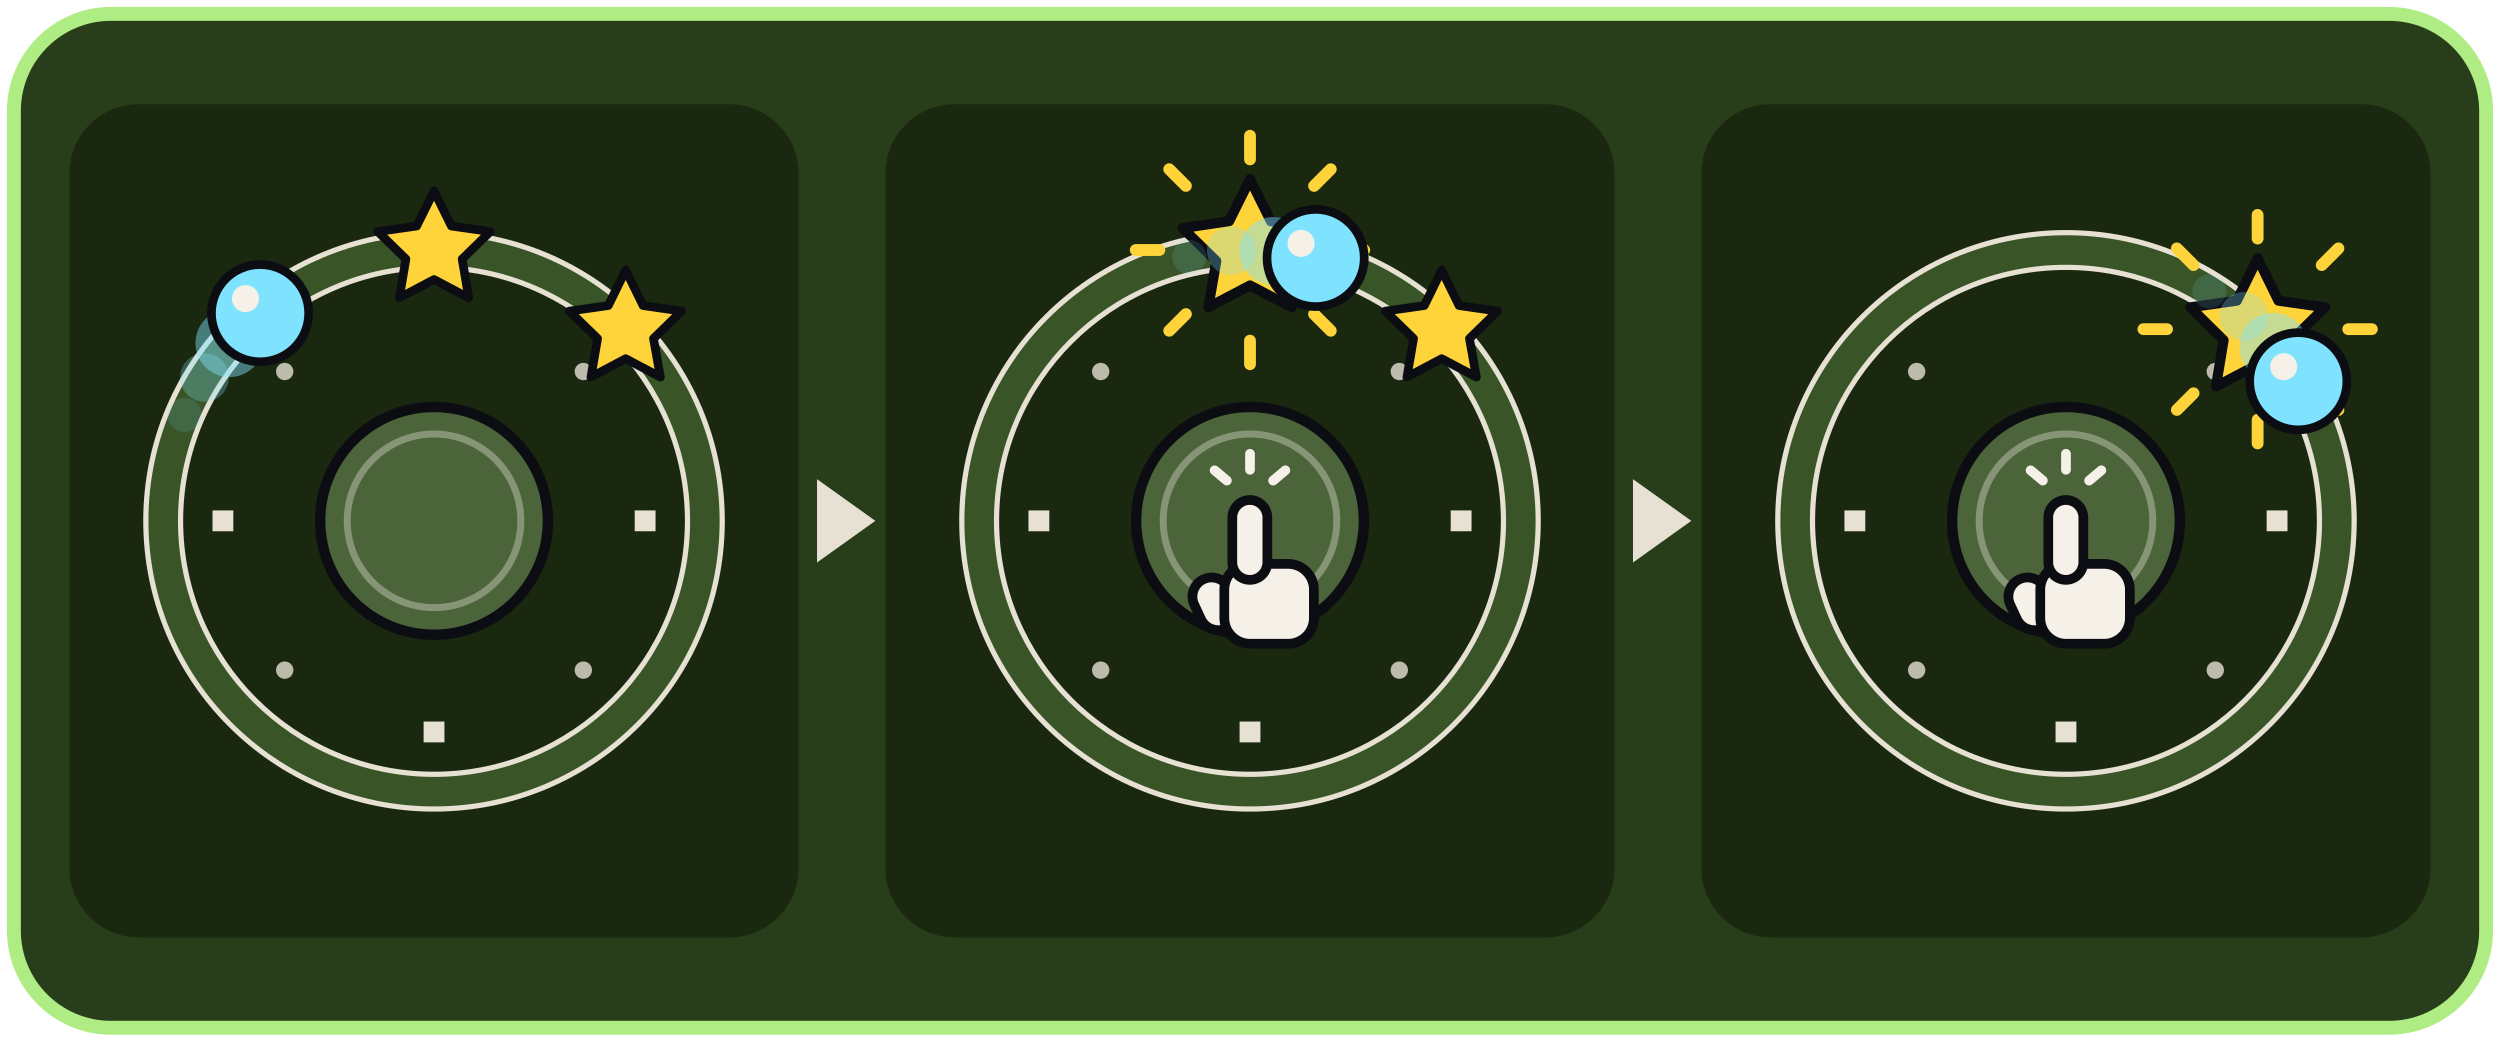
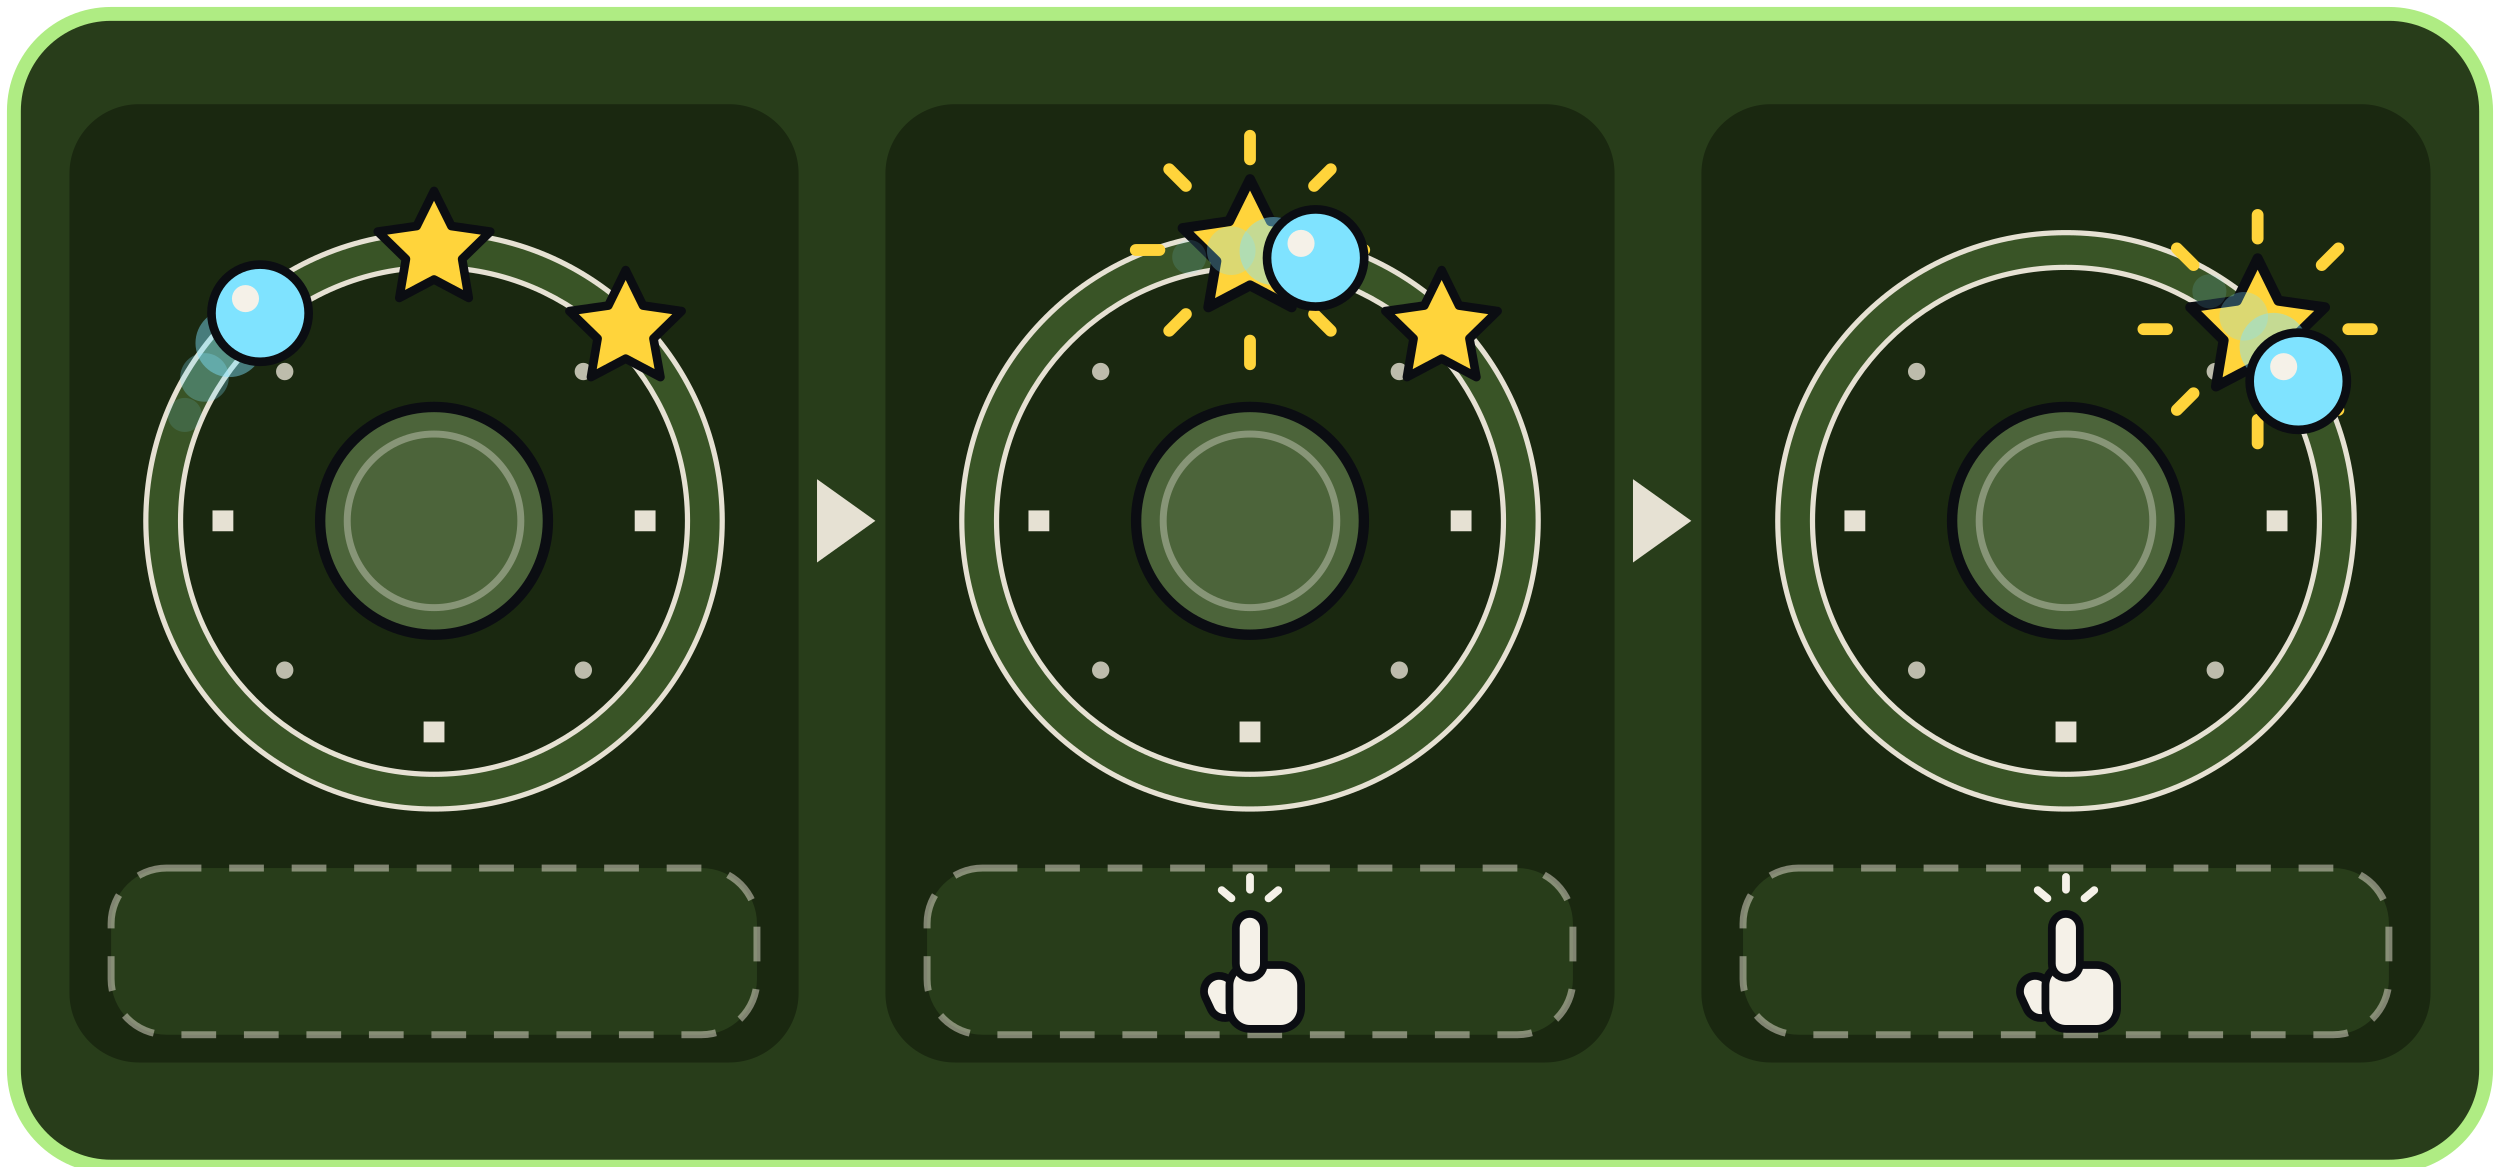
- <svg xmlns="http://www.w3.org/2000/svg" viewBox="0 0 720 300" width="720" height="300" font-family="sans-serif">
-   <rect x="4" y="4" width="712" height="292" rx="28" fill="#283D1A" stroke="#AFEC83" stroke-width="4" />
-   <rect x="20" y="30" width="210" height="240" rx="20" fill="#1A2810" />
+ <svg xmlns="http://www.w3.org/2000/svg" viewBox="0 0 720 336" width="720" height="336" font-family="sans-serif">
+   <rect x="4" y="4" width="712" height="332" rx="28" fill="#283D1A" stroke="#AFEC83" stroke-width="4" />
+   <rect x="20" y="30" width="210" height="276" rx="20" fill="#1A2810" />
+   <rect x="32" y="250" width="186" height="48" rx="16" fill="#283D1A" stroke="#E6E1D3" stroke-opacity="0.5" stroke-width="2" stroke-dasharray="10 8" />
  <circle cx="125" cy="150" r="78" fill="none" stroke="#395426" stroke-width="10" />
  <circle cx="125" cy="150" r="83" fill="none" stroke="#E6E1D3" stroke-width="1.5" />
  <circle cx="125" cy="150" r="73" fill="none" stroke="#E6E1D3" stroke-width="1.5" />
  <rect x="182.8" y="147" width="6" height="6" fill="#E6E1D3" transform="rotate(90 185.8 150)" />
  <rect x="122" y="207.8" width="6" height="6" fill="#E6E1D3" transform="rotate(180 125 210.8)" />
  <rect x="61.2" y="147" width="6" height="6" fill="#E6E1D3" transform="rotate(270 64.2 150)" />
  <circle cx="168" cy="107" r="2.5" fill="#E6E1D3" opacity="0.8" />
  <circle cx="168" cy="193" r="2.5" fill="#E6E1D3" opacity="0.8" />
  <circle cx="82" cy="193" r="2.5" fill="#E6E1D3" opacity="0.8" />
  <circle cx="82" cy="107" r="2.5" fill="#E6E1D3" opacity="0.8" />
  <circle cx="125" cy="150" r="32.8" fill="#4C643A" stroke="#0B0D12" stroke-width="3" />
  <circle cx="125" cy="150" r="25" fill="none" stroke="#F5F1E8" stroke-opacity="0.35" stroke-width="2" />
  <polygon points="125,55 130,65.1 141.2,66.7 133.1,74.6 135,85.8 125,80.5 115,85.8 116.9,74.6 108.8,66.7 120,65.1" fill="#FFD43B" stroke="#0B0D12" stroke-width="2.5" stroke-linejoin="round" />
  <polygon points="180.2,77.8 185.2,88 196.3,89.6 188.2,97.5 190.2,108.6 180.2,103.3 170.2,108.6 172.1,97.5 164,89.6 175.2,88" fill="#FFD43B" stroke="#0B0D12" stroke-width="2.5" stroke-linejoin="round" />
  <circle cx="53.2" cy="119.5" r="4.9" fill="#7FE3FF" opacity="0.14" />
  <circle cx="58.9" cy="108.7" r="7" fill="#7FE3FF" opacity="0.28" />
  <circle cx="66.1" cy="98.8" r="9.8" fill="#7FE3FF" opacity="0.45" />
  <circle cx="74.9" cy="90.2" r="14" fill="#7FE3FF" stroke="#0B0D12" stroke-width="2.5" />
  <circle cx="70.7" cy="86" r="3.9" fill="#F5F1E8" />
  <polygon points="235.3,138 252.1,150 235.3,162" fill="#E6E1D3" />
-   <rect x="255" y="30" width="210" height="240" rx="20" fill="#1A2810" />
+   <rect x="255" y="30" width="210" height="276" rx="20" fill="#1A2810" />
+   <rect x="267" y="250" width="186" height="48" rx="16" fill="#283D1A" stroke="#E6E1D3" stroke-opacity="0.5" stroke-width="2" stroke-dasharray="10 8" />
  <circle cx="360" cy="150" r="78" fill="none" stroke="#395426" stroke-width="10" />
  <circle cx="360" cy="150" r="83" fill="none" stroke="#E6E1D3" stroke-width="1.5" />
  <circle cx="360" cy="150" r="73" fill="none" stroke="#E6E1D3" stroke-width="1.5" />
  <rect x="417.8" y="147" width="6" height="6" fill="#E6E1D3" transform="rotate(90 420.8 150)" />
  <rect x="357" y="207.8" width="6" height="6" fill="#E6E1D3" transform="rotate(180 360 210.8)" />
  <rect x="296.2" y="147" width="6" height="6" fill="#E6E1D3" transform="rotate(270 299.2 150)" />
  <circle cx="403" cy="107" r="2.5" fill="#E6E1D3" opacity="0.8" />
  <circle cx="403" cy="193" r="2.5" fill="#E6E1D3" opacity="0.8" />
  <circle cx="317" cy="193" r="2.5" fill="#E6E1D3" opacity="0.8" />
  <circle cx="317" cy="107" r="2.5" fill="#E6E1D3" opacity="0.8" />
  <circle cx="360" cy="150" r="32.8" fill="#4C643A" stroke="#0B0D12" stroke-width="3" />
  <circle cx="360" cy="150" r="25" fill="none" stroke="#F5F1E8" stroke-opacity="0.35" stroke-width="2" />
  <rect x="358.3" y="37.4" width="3.4" height="10.2" rx="1.7" fill="#FFD43B" transform="rotate(0 360 72)" />
  <rect x="358.3" y="37.4" width="3.4" height="10.2" rx="1.7" fill="#FFD43B" transform="rotate(45 360 72)" />
  <rect x="358.3" y="37.4" width="3.4" height="10.2" rx="1.7" fill="#FFD43B" transform="rotate(90 360 72)" />
  <rect x="358.3" y="37.4" width="3.4" height="10.2" rx="1.7" fill="#FFD43B" transform="rotate(135 360 72)" />
  <rect x="358.3" y="37.4" width="3.4" height="10.2" rx="1.7" fill="#FFD43B" transform="rotate(180 360 72)" />
  <rect x="358.3" y="37.4" width="3.4" height="10.2" rx="1.7" fill="#FFD43B" transform="rotate(225 360 72)" />
  <rect x="358.3" y="37.4" width="3.4" height="10.2" rx="1.7" fill="#FFD43B" transform="rotate(270 360 72)" />
  <rect x="358.3" y="37.4" width="3.4" height="10.2" rx="1.7" fill="#FFD43B" transform="rotate(315 360 72)" />
  <polygon points="360,51.6 366,63.7 379.4,65.7 369.7,75.2 372,88.5 360,82.2 348,88.5 350.3,75.2 340.6,65.7 354,63.7" fill="#FFD43B" stroke="#0B0D12" stroke-width="2.9" stroke-linejoin="round" />
  <polygon points="415.2,77.8 420.2,88 431.3,89.6 423.2,97.5 425.2,108.6 415.2,103.3 405.2,108.6 407.1,97.5 399,89.6 410.2,88" fill="#FFD43B" stroke="#0B0D12" stroke-width="2.5" stroke-linejoin="round" />
  <circle cx="342.5" cy="74" r="4.9" fill="#7FE3FF" opacity="0.14" />
  <circle cx="354.6" cy="72.2" r="7" fill="#7FE3FF" opacity="0.28" />
  <circle cx="366.8" cy="72.3" r="9.8" fill="#7FE3FF" opacity="0.45" />
  <circle cx="378.9" cy="74.3" r="14" fill="#7FE3FF" stroke="#0B0D12" stroke-width="2.5" />
  <circle cx="374.7" cy="70.1" r="3.9" fill="#F5F1E8" />
-   <g stroke="#0B0D12" stroke-width="2.8" stroke-linejoin="round" fill="#F5F1E8">
-     <rect x="344.4" y="166.1" width="11" height="15.6" rx="5.5" transform="rotate(-25 349.9 173.9)" />
-     <rect x="352.6" y="162.4" width="25.8" height="23" rx="7.4" />
-     <rect x="354.9" y="144" width="10.1" height="23" rx="5.1" />
-   </g>
-   <g fill="#F5F1E8">
-     <rect x="358.6" y="129.3" width="2.8" height="7.4" rx="1.4" transform="rotate(-50 360 144)" />
-     <rect x="358.6" y="129.3" width="2.8" height="7.4" rx="1.4" transform="rotate(0 360 144)" />
-     <rect x="358.6" y="129.3" width="2.8" height="7.4" rx="1.4" transform="rotate(50 360 144)" />
+   <g transform="translate(360.0 274) scale(0.8) translate(-360.0 -157.5)">
+     <g stroke="#0B0D12" stroke-width="2.8" stroke-linejoin="round" fill="#F5F1E8">
+       <rect x="344.4" y="166.1" width="11" height="15.6" rx="5.5" transform="rotate(-25 349.9 173.9)" />
+       <rect x="352.6" y="162.4" width="25.8" height="23" rx="7.4" />
+       <rect x="354.9" y="144" width="10.1" height="23" rx="5.1" />
+     </g>
+     <g fill="#F5F1E8">
+       <rect x="358.6" y="129.3" width="2.8" height="7.4" rx="1.4" transform="rotate(-50 360 144)" />
+       <rect x="358.6" y="129.3" width="2.8" height="7.4" rx="1.4" transform="rotate(0 360 144)" />
+       <rect x="358.6" y="129.3" width="2.8" height="7.4" rx="1.4" transform="rotate(50 360 144)" />
+     </g>
  </g>
  <polygon points="470.3,138 487.1,150 470.3,162" fill="#E6E1D3" />
-   <rect x="490" y="30" width="210" height="240" rx="20" fill="#1A2810" />
+   <rect x="490" y="30" width="210" height="276" rx="20" fill="#1A2810" />
+   <rect x="502" y="250" width="186" height="48" rx="16" fill="#283D1A" stroke="#E6E1D3" stroke-opacity="0.5" stroke-width="2" stroke-dasharray="10 8" />
  <circle cx="595" cy="150" r="78" fill="none" stroke="#395426" stroke-width="10" />
  <circle cx="595" cy="150" r="83" fill="none" stroke="#E6E1D3" stroke-width="1.5" />
  <circle cx="595" cy="150" r="73" fill="none" stroke="#E6E1D3" stroke-width="1.5" />
  <rect x="652.8" y="147" width="6" height="6" fill="#E6E1D3" transform="rotate(90 655.8 150)" />
  <rect x="592" y="207.8" width="6" height="6" fill="#E6E1D3" transform="rotate(180 595 210.8)" />
  <rect x="531.2" y="147" width="6" height="6" fill="#E6E1D3" transform="rotate(270 534.2 150)" />
  <circle cx="638" cy="107" r="2.5" fill="#E6E1D3" opacity="0.8" />
  <circle cx="638" cy="193" r="2.5" fill="#E6E1D3" opacity="0.8" />
  <circle cx="552" cy="193" r="2.5" fill="#E6E1D3" opacity="0.8" />
  <circle cx="552" cy="107" r="2.5" fill="#E6E1D3" opacity="0.8" />
  <circle cx="595" cy="150" r="32.8" fill="#4C643A" stroke="#0B0D12" stroke-width="3" />
  <circle cx="595" cy="150" r="25" fill="none" stroke="#F5F1E8" stroke-opacity="0.35" stroke-width="2" />
  <rect x="648.5" y="60.2" width="3.4" height="10.2" rx="1.7" fill="#FFD43B" transform="rotate(0 650.2 94.8)" />
  <rect x="648.5" y="60.2" width="3.4" height="10.2" rx="1.7" fill="#FFD43B" transform="rotate(45 650.2 94.8)" />
  <rect x="648.5" y="60.2" width="3.4" height="10.2" rx="1.7" fill="#FFD43B" transform="rotate(90 650.2 94.8)" />
  <rect x="648.5" y="60.2" width="3.4" height="10.2" rx="1.7" fill="#FFD43B" transform="rotate(135 650.2 94.8)" />
  <rect x="648.5" y="60.2" width="3.4" height="10.2" rx="1.7" fill="#FFD43B" transform="rotate(180 650.2 94.8)" />
  <rect x="648.5" y="60.2" width="3.4" height="10.2" rx="1.7" fill="#FFD43B" transform="rotate(225 650.2 94.8)" />
  <rect x="648.5" y="60.2" width="3.4" height="10.2" rx="1.7" fill="#FFD43B" transform="rotate(270 650.2 94.8)" />
  <rect x="648.5" y="60.2" width="3.4" height="10.2" rx="1.7" fill="#FFD43B" transform="rotate(315 650.2 94.8)" />
  <polygon points="650.2,74.4 656.2,86.6 669.6,88.5 659.9,98 662.1,111.3 650.2,105 638.2,111.3 640.4,98 630.8,88.5 644.2,86.6" fill="#FFD43B" stroke="#0B0D12" stroke-width="2.9" stroke-linejoin="round" />
  <circle cx="636.3" cy="83.9" r="4.9" fill="#7FE3FF" opacity="0.14" />
  <circle cx="646.2" cy="91.1" r="7" fill="#7FE3FF" opacity="0.28" />
  <circle cx="654.8" cy="99.9" r="9.8" fill="#7FE3FF" opacity="0.45" />
  <circle cx="661.9" cy="109.8" r="14" fill="#7FE3FF" stroke="#0B0D12" stroke-width="2.5" />
  <circle cx="657.7" cy="105.6" r="3.9" fill="#F5F1E8" />
-   <g stroke="#0B0D12" stroke-width="2.8" stroke-linejoin="round" fill="#F5F1E8">
-     <rect x="579.4" y="166.1" width="11" height="15.6" rx="5.5" transform="rotate(-25 584.9 173.9)" />
-     <rect x="587.6" y="162.4" width="25.8" height="23" rx="7.4" />
-     <rect x="589.9" y="144" width="10.1" height="23" rx="5.1" />
-   </g>
-   <g fill="#F5F1E8">
-     <rect x="593.6" y="129.3" width="2.8" height="7.4" rx="1.4" transform="rotate(-50 595 144)" />
-     <rect x="593.6" y="129.3" width="2.8" height="7.4" rx="1.4" transform="rotate(0 595 144)" />
-     <rect x="593.6" y="129.3" width="2.8" height="7.4" rx="1.4" transform="rotate(50 595 144)" />
+   <g transform="translate(595.0 274) scale(0.8) translate(-595.0 -157.5)">
+     <g stroke="#0B0D12" stroke-width="2.8" stroke-linejoin="round" fill="#F5F1E8">
+       <rect x="579.4" y="166.1" width="11" height="15.6" rx="5.5" transform="rotate(-25 584.9 173.9)" />
+       <rect x="587.6" y="162.4" width="25.8" height="23" rx="7.4" />
+       <rect x="589.9" y="144" width="10.1" height="23" rx="5.1" />
+     </g>
+     <g fill="#F5F1E8">
+       <rect x="593.6" y="129.3" width="2.8" height="7.4" rx="1.4" transform="rotate(-50 595 144)" />
+       <rect x="593.6" y="129.3" width="2.8" height="7.4" rx="1.4" transform="rotate(0 595 144)" />
+       <rect x="593.6" y="129.3" width="2.8" height="7.4" rx="1.4" transform="rotate(50 595 144)" />
+     </g>
  </g>
</svg>
